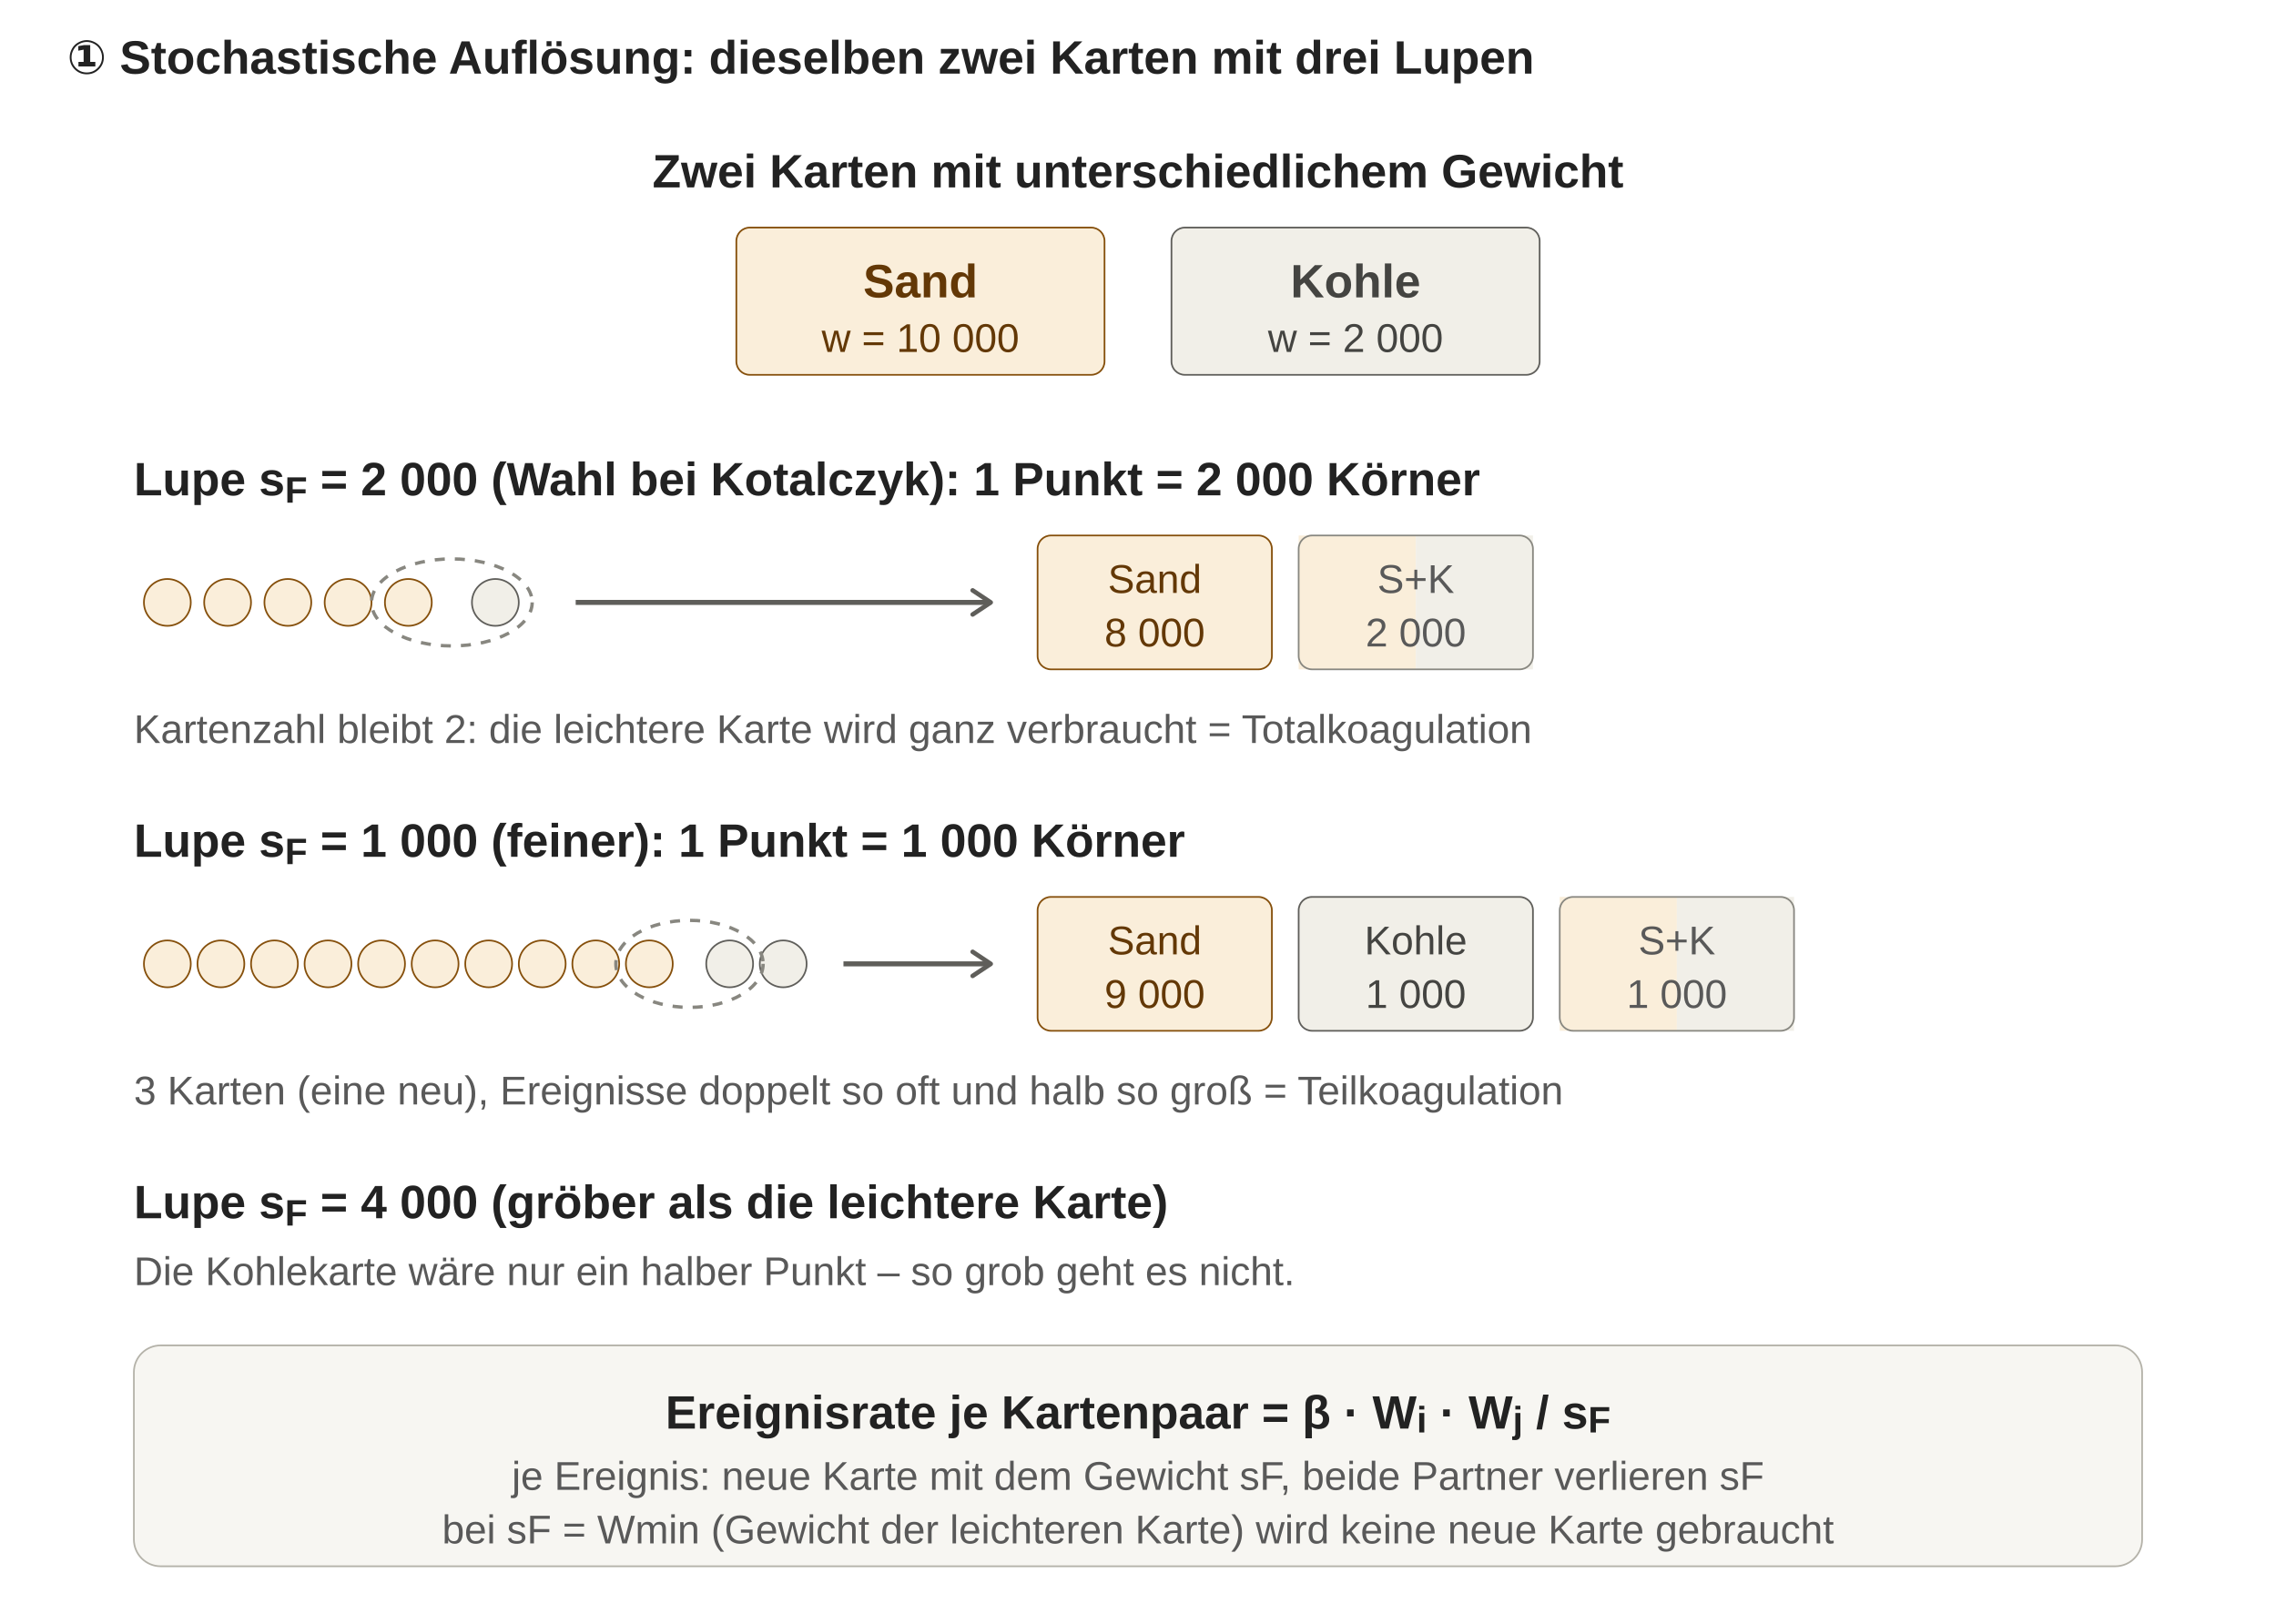
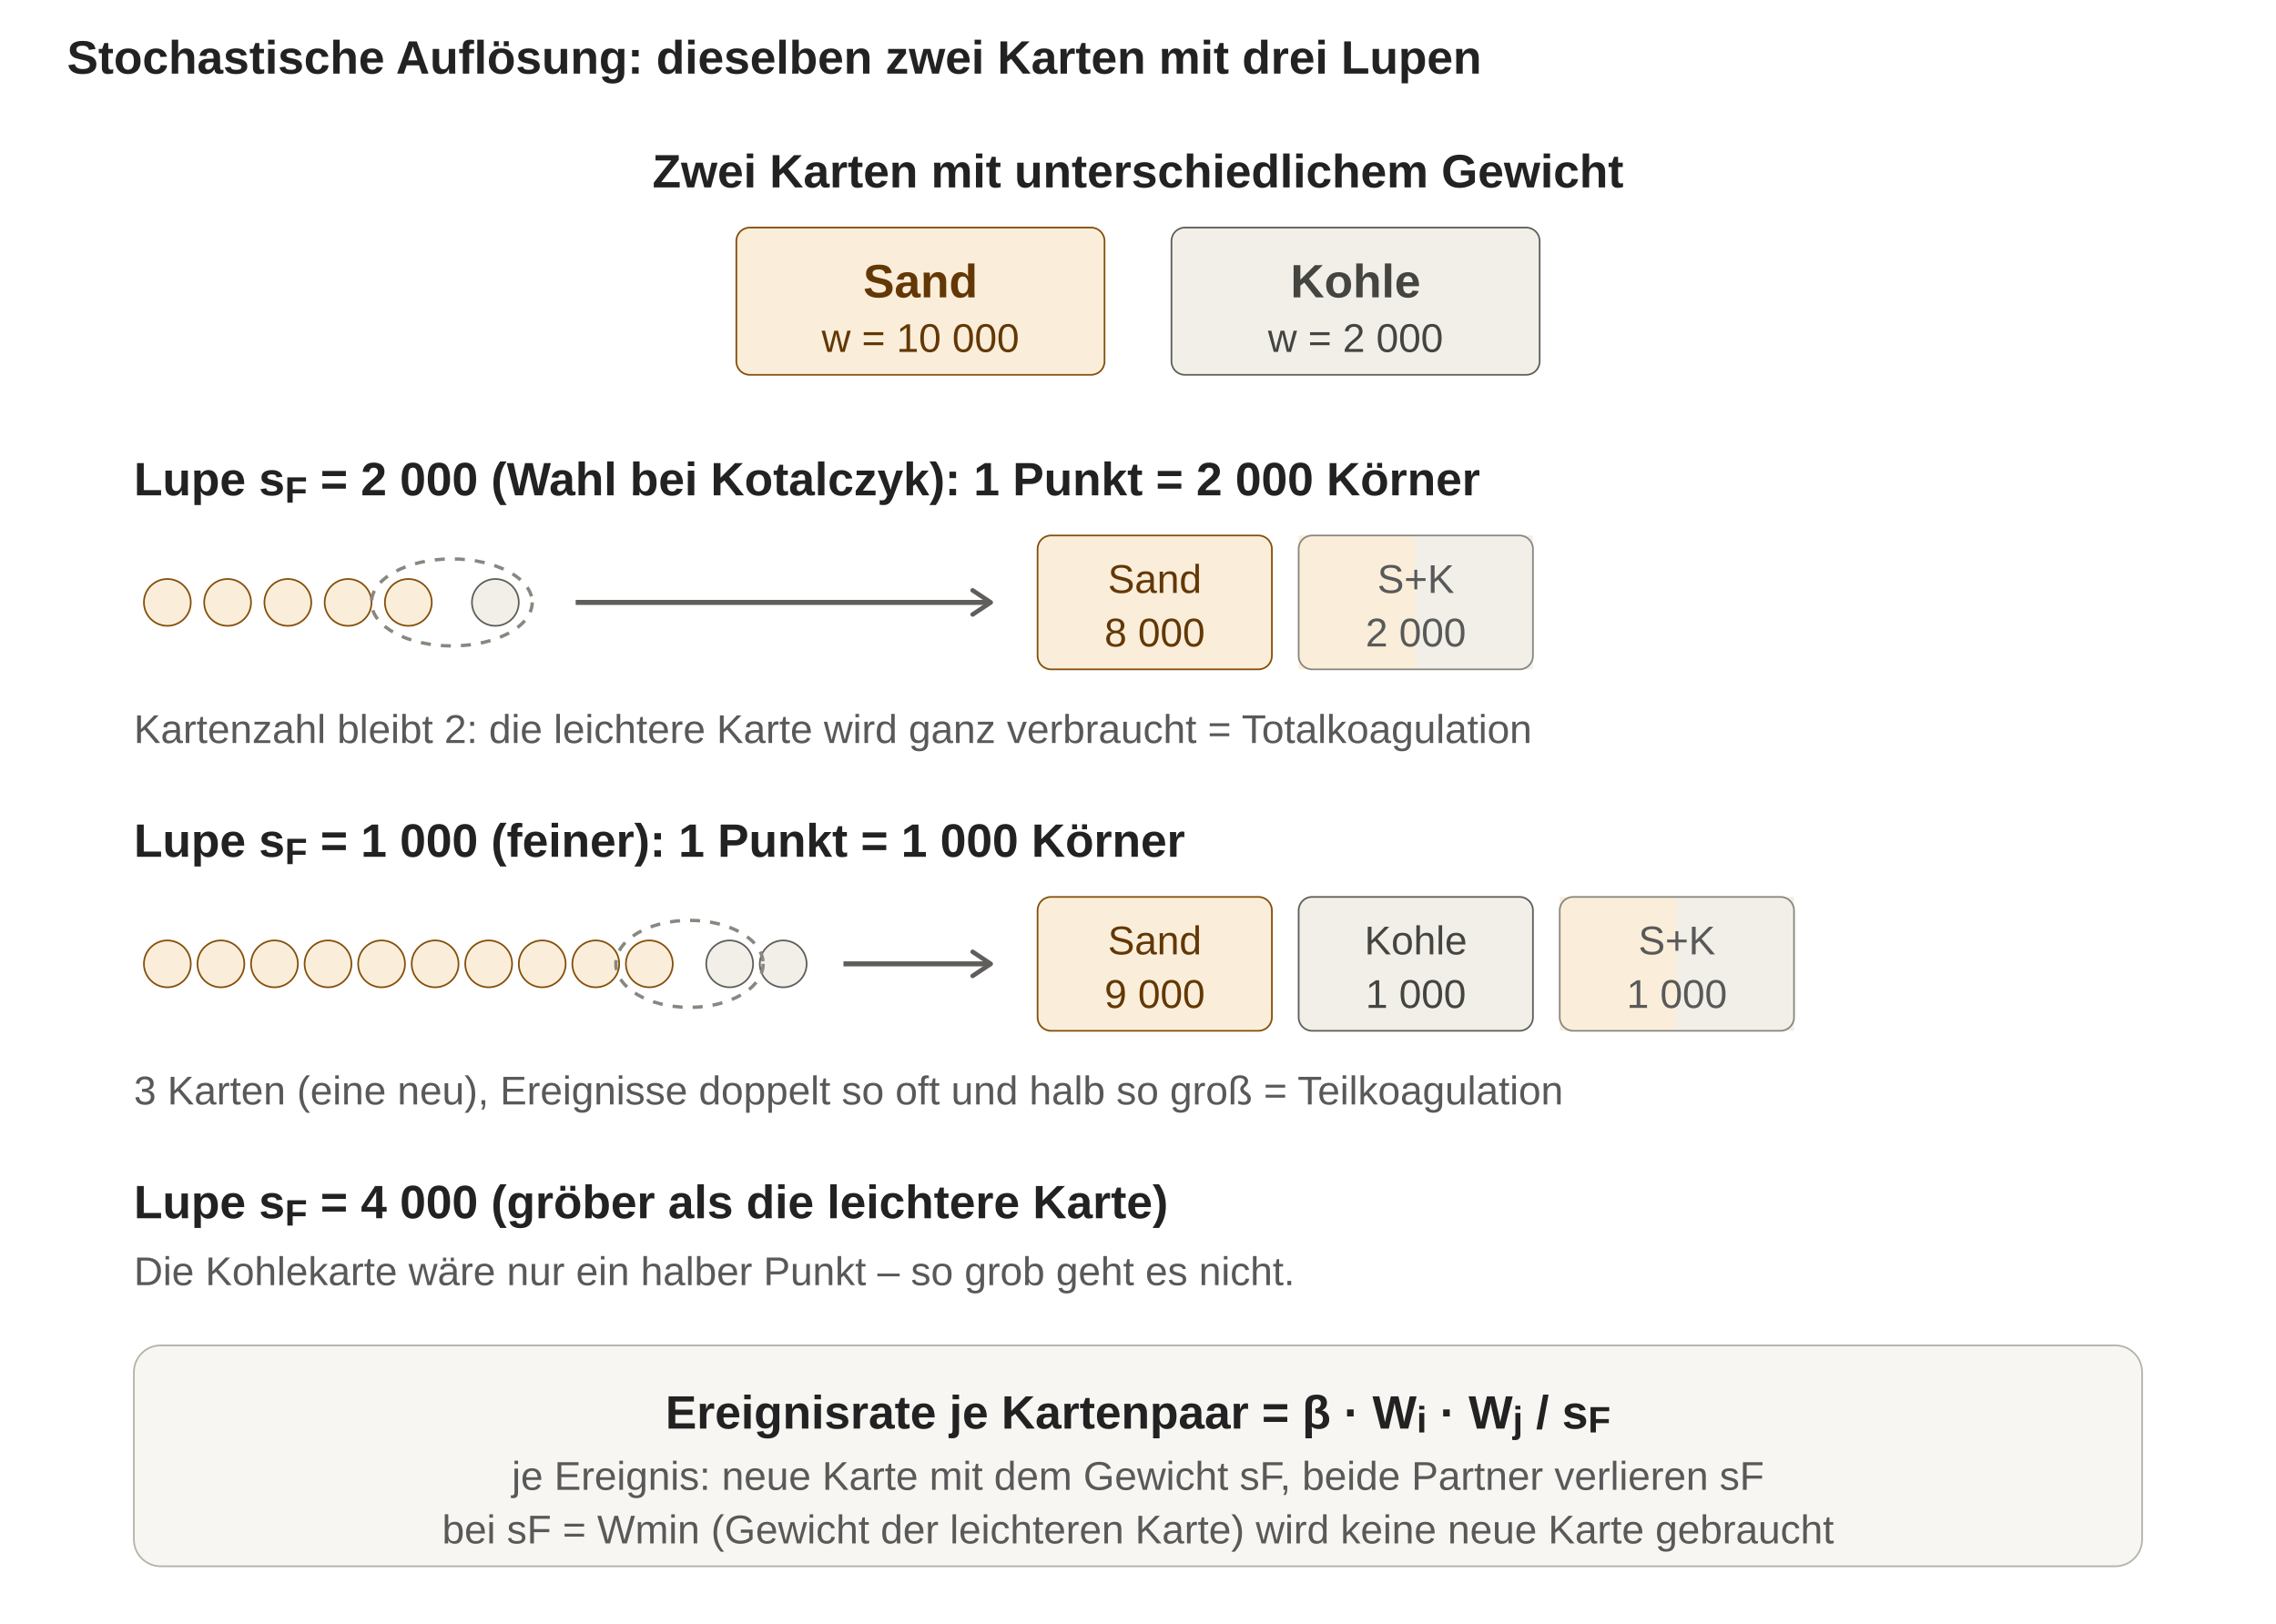
<svg xmlns="http://www.w3.org/2000/svg" width="680" height="485" viewBox="0 0 680 485">
  <style>
text { font-family: Calibri, Arial, sans-serif; }
.t { font-size: 14px; fill: #222222; }
.ts { font-size: 12px; fill: #595959; }
.th { font-size: 14px; font-weight: bold; fill: #222222; }
.c-amber rect, .c-amber circle, rect.c-amber, circle.c-amber { fill: #FAEEDA; stroke: #854F0B; }
.c-amber text { fill: #633806; }
.c-gray rect, .c-gray circle, rect.c-gray, circle.c-gray { fill: #F1EFE8; stroke: #5F5E5A; }
.c-gray text { fill: #444441; }
.box { fill: #F7F6F2; stroke: #B4B2A9; }
.arr { stroke: #5F5E5A; stroke-width: 1.5; fill: none; }
.c-red rect, rect.c-red { fill: #FCEBEB; stroke: #A32D2D; }
.c-red text { fill: #791F1F; }
.c-green rect, rect.c-green { fill: #EAF3DE; stroke: #3B6D11; }
.c-green text { fill: #27500A; }
</style>
  <defs>
    <marker id="arrow" viewBox="0 0 10 10" refX="8" refY="5" markerWidth="6" markerHeight="6" orient="auto-start-reverse">
      <path d="M2 1L8 5L2 9" fill="none" stroke="#5F5E5A" stroke-width="1.5" stroke-linecap="round" stroke-linejoin="round" />
    </marker>
  </defs>
-   <text data-titel="1" x="20" y="22" style="font-family: Calibri, Arial, sans-serif; font-size: 14px; font-weight: bold; fill: #222222">① Stochastische Auflösung: dieselben zwei Karten mit drei Lupen</text>
+   <text data-titel="1" x="20" y="22" style="font-family: Calibri, Arial, sans-serif; font-size: 14px; font-weight: bold; fill: #222222">Stochastische Auflösung: dieselben zwei Karten mit drei Lupen</text>
  <g transform="translate(0,30)">
    <text class="th" x="340" y="26" text-anchor="middle">Zwei Karten mit unterschiedlichem Gewicht</text>
    <g class="c-amber">
      <rect x="220" y="38" width="110" height="44" rx="4" stroke-width="0.5" />
      <text class="th" x="275" y="54" text-anchor="middle" dominant-baseline="central">Sand</text>
      <text class="ts" x="275" y="71" text-anchor="middle" dominant-baseline="central">w = 10 000</text>
    </g>
    <g class="c-gray">
      <rect x="350" y="38" width="110" height="44" rx="4" stroke-width="0.5" />
      <text class="th" x="405" y="54" text-anchor="middle" dominant-baseline="central">Kohle</text>
      <text class="ts" x="405" y="71" text-anchor="middle" dominant-baseline="central">w = 2 000</text>
    </g>
    <text class="th" x="40" y="118">Lupe s<tspan baseline-shift="sub" font-size="11">F</tspan> = 2 000 (Wahl bei Kotalczyk): 1 Punkt = 2 000 Körner</text>
    <circle class="c-amber" cx="50" cy="150" r="7" stroke-width="0.5" />
    <circle class="c-amber" cx="68" cy="150" r="7" stroke-width="0.5" />
    <circle class="c-amber" cx="86" cy="150" r="7" stroke-width="0.5" />
    <circle class="c-amber" cx="104" cy="150" r="7" stroke-width="0.5" />
    <circle class="c-amber" cx="122" cy="150" r="7" stroke-width="0.5" />
    <circle class="c-gray" cx="148" cy="150" r="7" stroke-width="0.5" />
    <ellipse cx="135" cy="150" rx="24" ry="13" fill="none" stroke="#888780" stroke-width="1" stroke-dasharray="3 3" />
    <line x1="172" y1="150" x2="296" y2="150" class="arr" marker-end="url(#arrow)" />
    <g class="c-amber">
      <rect x="310" y="130" width="70" height="40" rx="4" stroke-width="0.5" />
      <text class="ts" x="345" y="143" text-anchor="middle" dominant-baseline="central">Sand</text>
      <text class="ts" x="345" y="159" text-anchor="middle" dominant-baseline="central">8 000</text>
    </g>
    <rect class="c-amber" x="388" y="130" width="35" height="40" stroke-width="0" />
    <rect class="c-gray" x="423" y="130" width="35" height="40" stroke-width="0" />
    <rect x="388" y="130" width="70" height="40" rx="4" fill="none" stroke="#888780" stroke-width="0.5" />
    <text class="ts" x="423" y="143" text-anchor="middle" dominant-baseline="central">S+K</text>
    <text class="ts" x="423" y="159" text-anchor="middle" dominant-baseline="central">2 000</text>
    <text class="ts" x="40" y="192">Kartenzahl bleibt 2: die leichtere Karte wird ganz verbraucht = Totalkoagulation</text>
    <text class="th" x="40" y="226">Lupe s<tspan baseline-shift="sub" font-size="11">F</tspan> = 1 000 (feiner): 1 Punkt = 1 000 Körner</text>
    <circle class="c-amber" cx="50" cy="258" r="7" stroke-width="0.5" />
    <circle class="c-amber" cx="66" cy="258" r="7" stroke-width="0.5" />
    <circle class="c-amber" cx="82" cy="258" r="7" stroke-width="0.5" />
    <circle class="c-amber" cx="98" cy="258" r="7" stroke-width="0.5" />
    <circle class="c-amber" cx="114" cy="258" r="7" stroke-width="0.5" />
    <circle class="c-amber" cx="130" cy="258" r="7" stroke-width="0.5" />
    <circle class="c-amber" cx="146" cy="258" r="7" stroke-width="0.5" />
    <circle class="c-amber" cx="162" cy="258" r="7" stroke-width="0.5" />
    <circle class="c-amber" cx="178" cy="258" r="7" stroke-width="0.5" />
    <circle class="c-amber" cx="194" cy="258" r="7" stroke-width="0.5" />
    <circle class="c-gray" cx="218" cy="258" r="7" stroke-width="0.5" />
    <circle class="c-gray" cx="234" cy="258" r="7" stroke-width="0.5" />
    <ellipse cx="206" cy="258" rx="22" ry="13" fill="none" stroke="#888780" stroke-width="1" stroke-dasharray="3 3" />
    <line x1="252" y1="258" x2="296" y2="258" class="arr" marker-end="url(#arrow)" />
    <g class="c-amber">
      <rect x="310" y="238" width="70" height="40" rx="4" stroke-width="0.5" />
      <text class="ts" x="345" y="251" text-anchor="middle" dominant-baseline="central">Sand</text>
      <text class="ts" x="345" y="267" text-anchor="middle" dominant-baseline="central">9 000</text>
    </g>
    <g class="c-gray">
      <rect x="388" y="238" width="70" height="40" rx="4" stroke-width="0.5" />
      <text class="ts" x="423" y="251" text-anchor="middle" dominant-baseline="central">Kohle</text>
      <text class="ts" x="423" y="267" text-anchor="middle" dominant-baseline="central">1 000</text>
    </g>
    <rect class="c-amber" x="466" y="238" width="35" height="40" stroke-width="0" />
    <rect class="c-gray" x="501" y="238" width="35" height="40" stroke-width="0" />
    <rect x="466" y="238" width="70" height="40" rx="4" fill="none" stroke="#888780" stroke-width="0.5" />
    <text class="ts" x="501" y="251" text-anchor="middle" dominant-baseline="central">S+K</text>
    <text class="ts" x="501" y="267" text-anchor="middle" dominant-baseline="central">1 000</text>
    <text class="ts" x="40" y="300">3 Karten (eine neu), Ereignisse doppelt so oft und halb so groß = Teilkoagulation</text>
    <text class="th" x="40" y="334">Lupe s<tspan baseline-shift="sub" font-size="11">F</tspan> = 4 000 (gröber als die leichtere Karte)</text>
    <text class="ts" x="40" y="354">Die Kohlekarte wäre nur ein halber Punkt – so grob geht es nicht.</text>
    <rect class="box" x="40" y="372" width="600" height="66" rx="8" stroke-width="0.5" />
    <text class="th" x="340" y="392" text-anchor="middle" dominant-baseline="central">Ereignisrate je Kartenpaar = β · W<tspan baseline-shift="sub" font-size="11">i</tspan> · W<tspan baseline-shift="sub" font-size="11">j</tspan> / s<tspan baseline-shift="sub" font-size="11">F</tspan>
    </text>
    <text class="ts" x="340" y="411" text-anchor="middle" dominant-baseline="central">je Ereignis: neue Karte mit dem Gewicht sF, beide Partner verlieren sF</text>
    <text class="ts" x="340" y="427" text-anchor="middle" dominant-baseline="central">bei sF = Wmin (Gewicht der leichteren Karte) wird keine neue Karte gebraucht</text>
  </g>
</svg>
